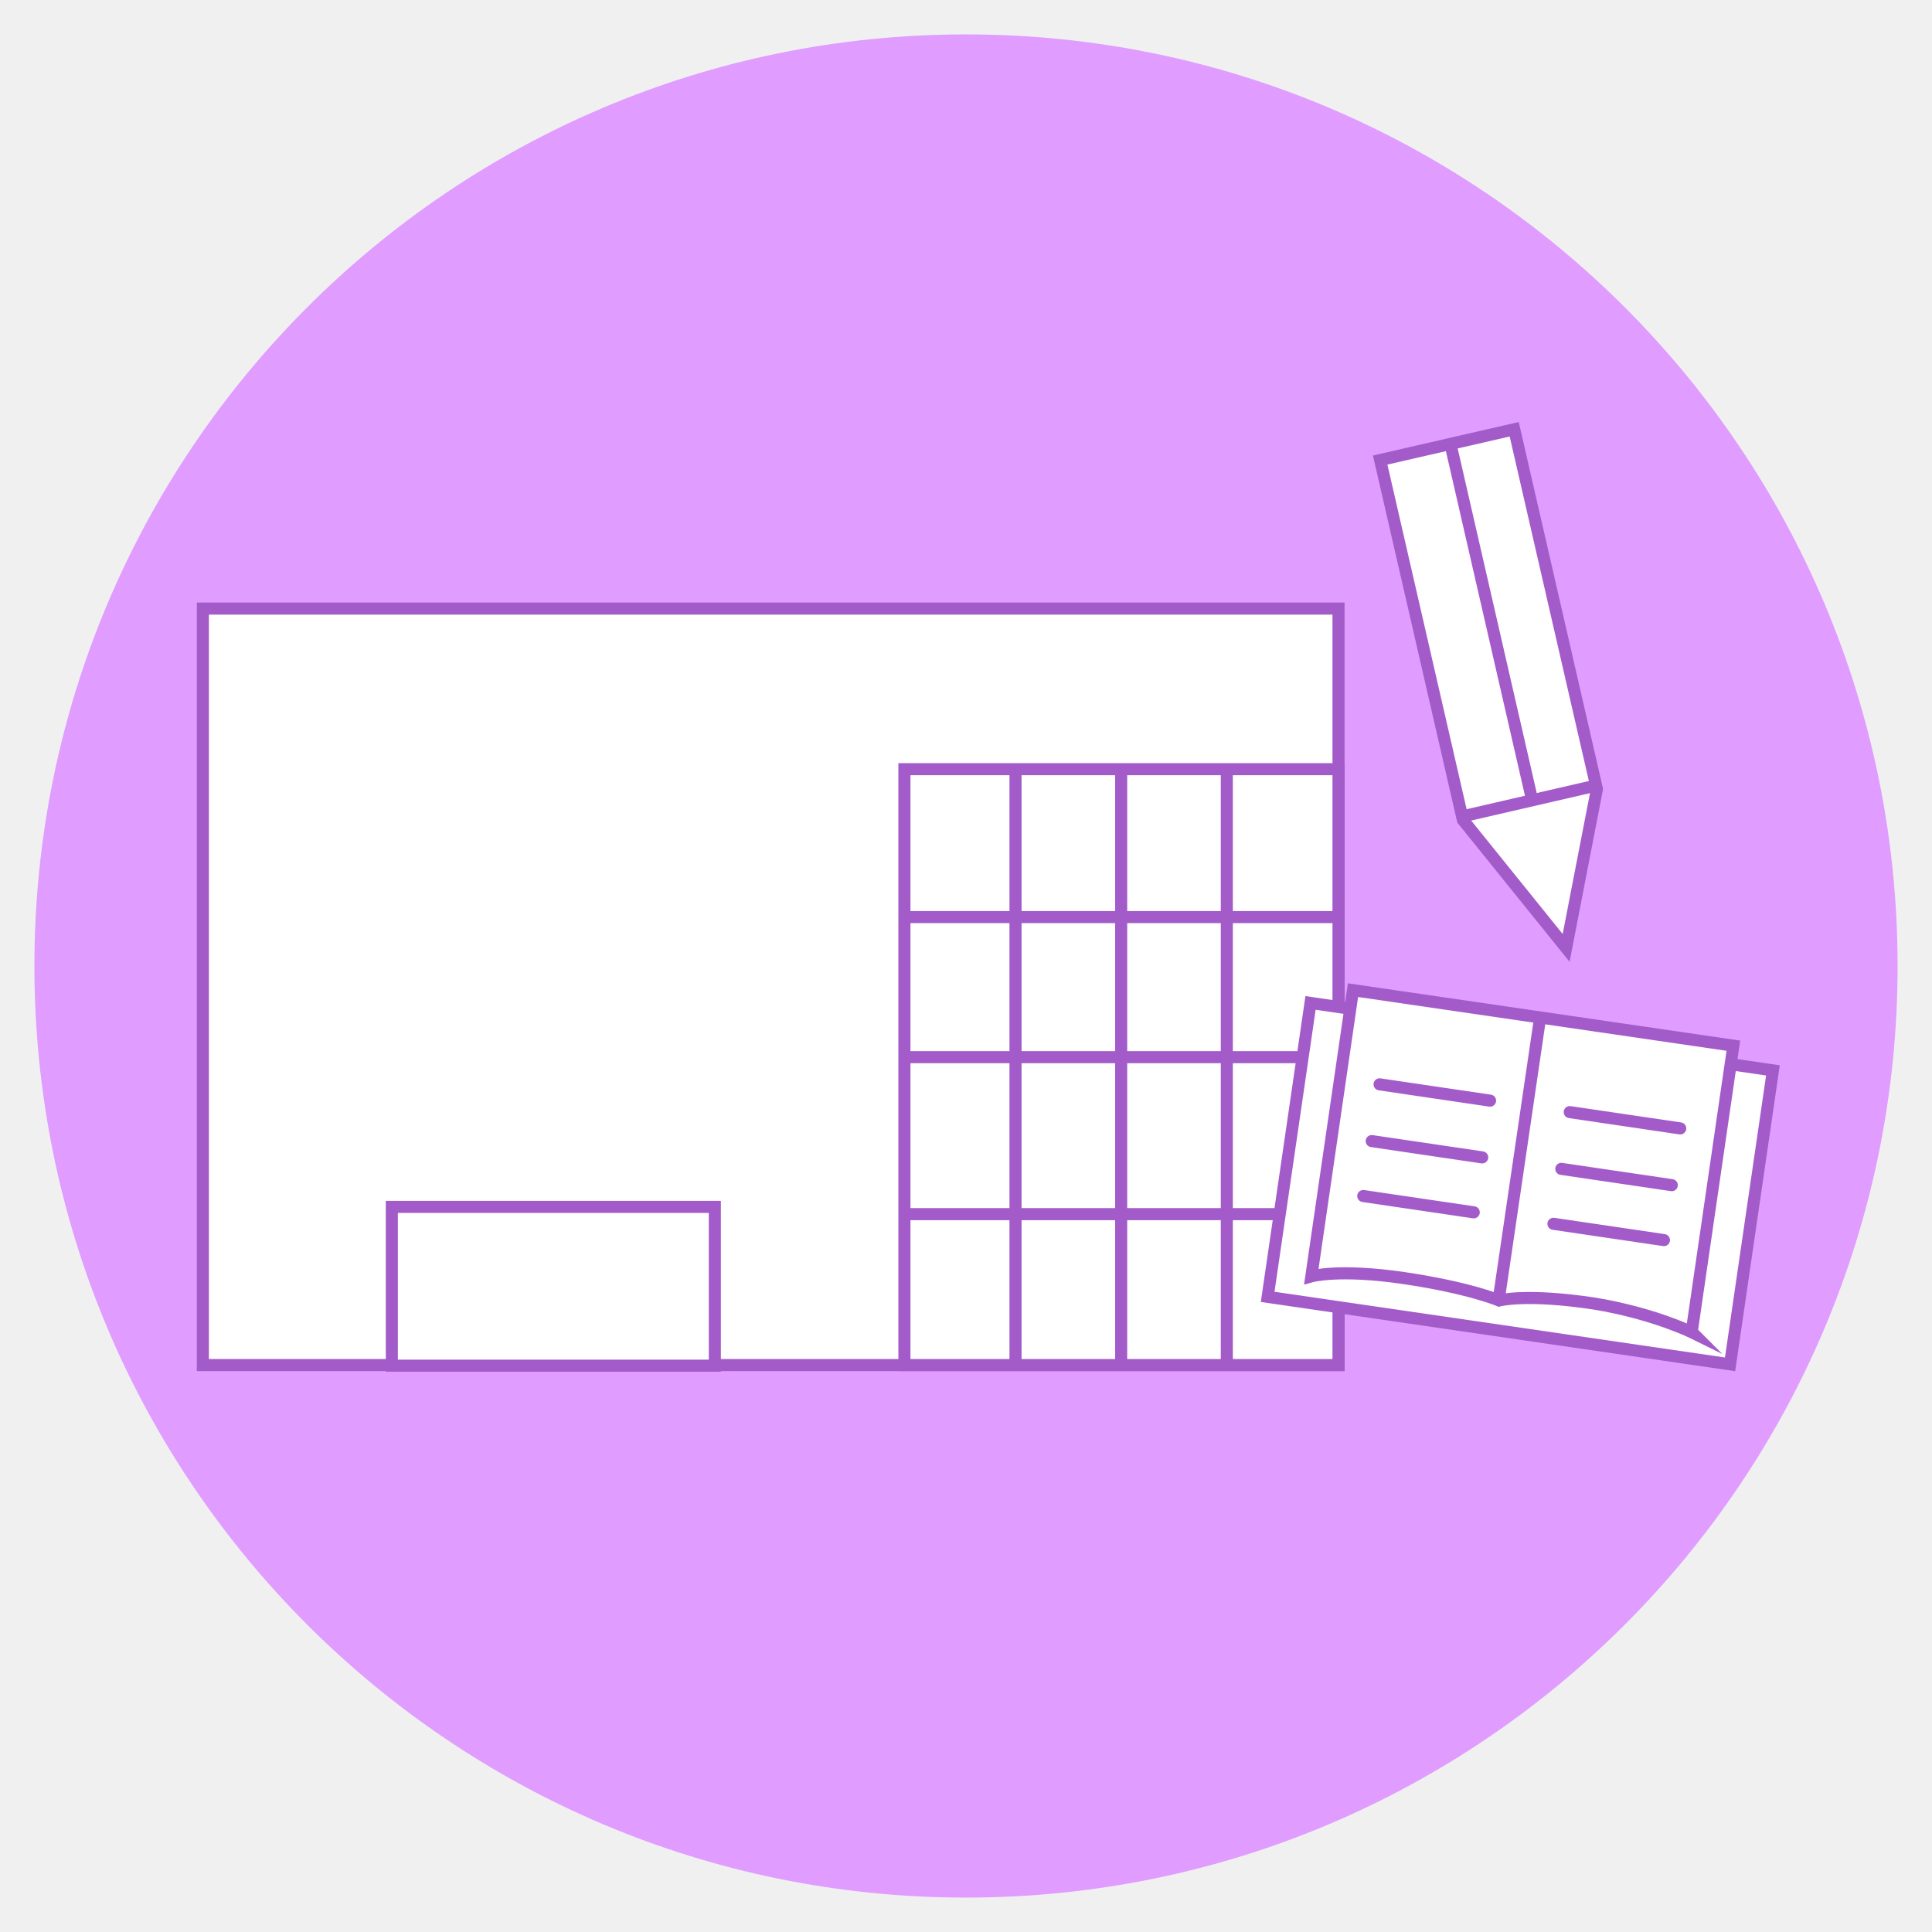
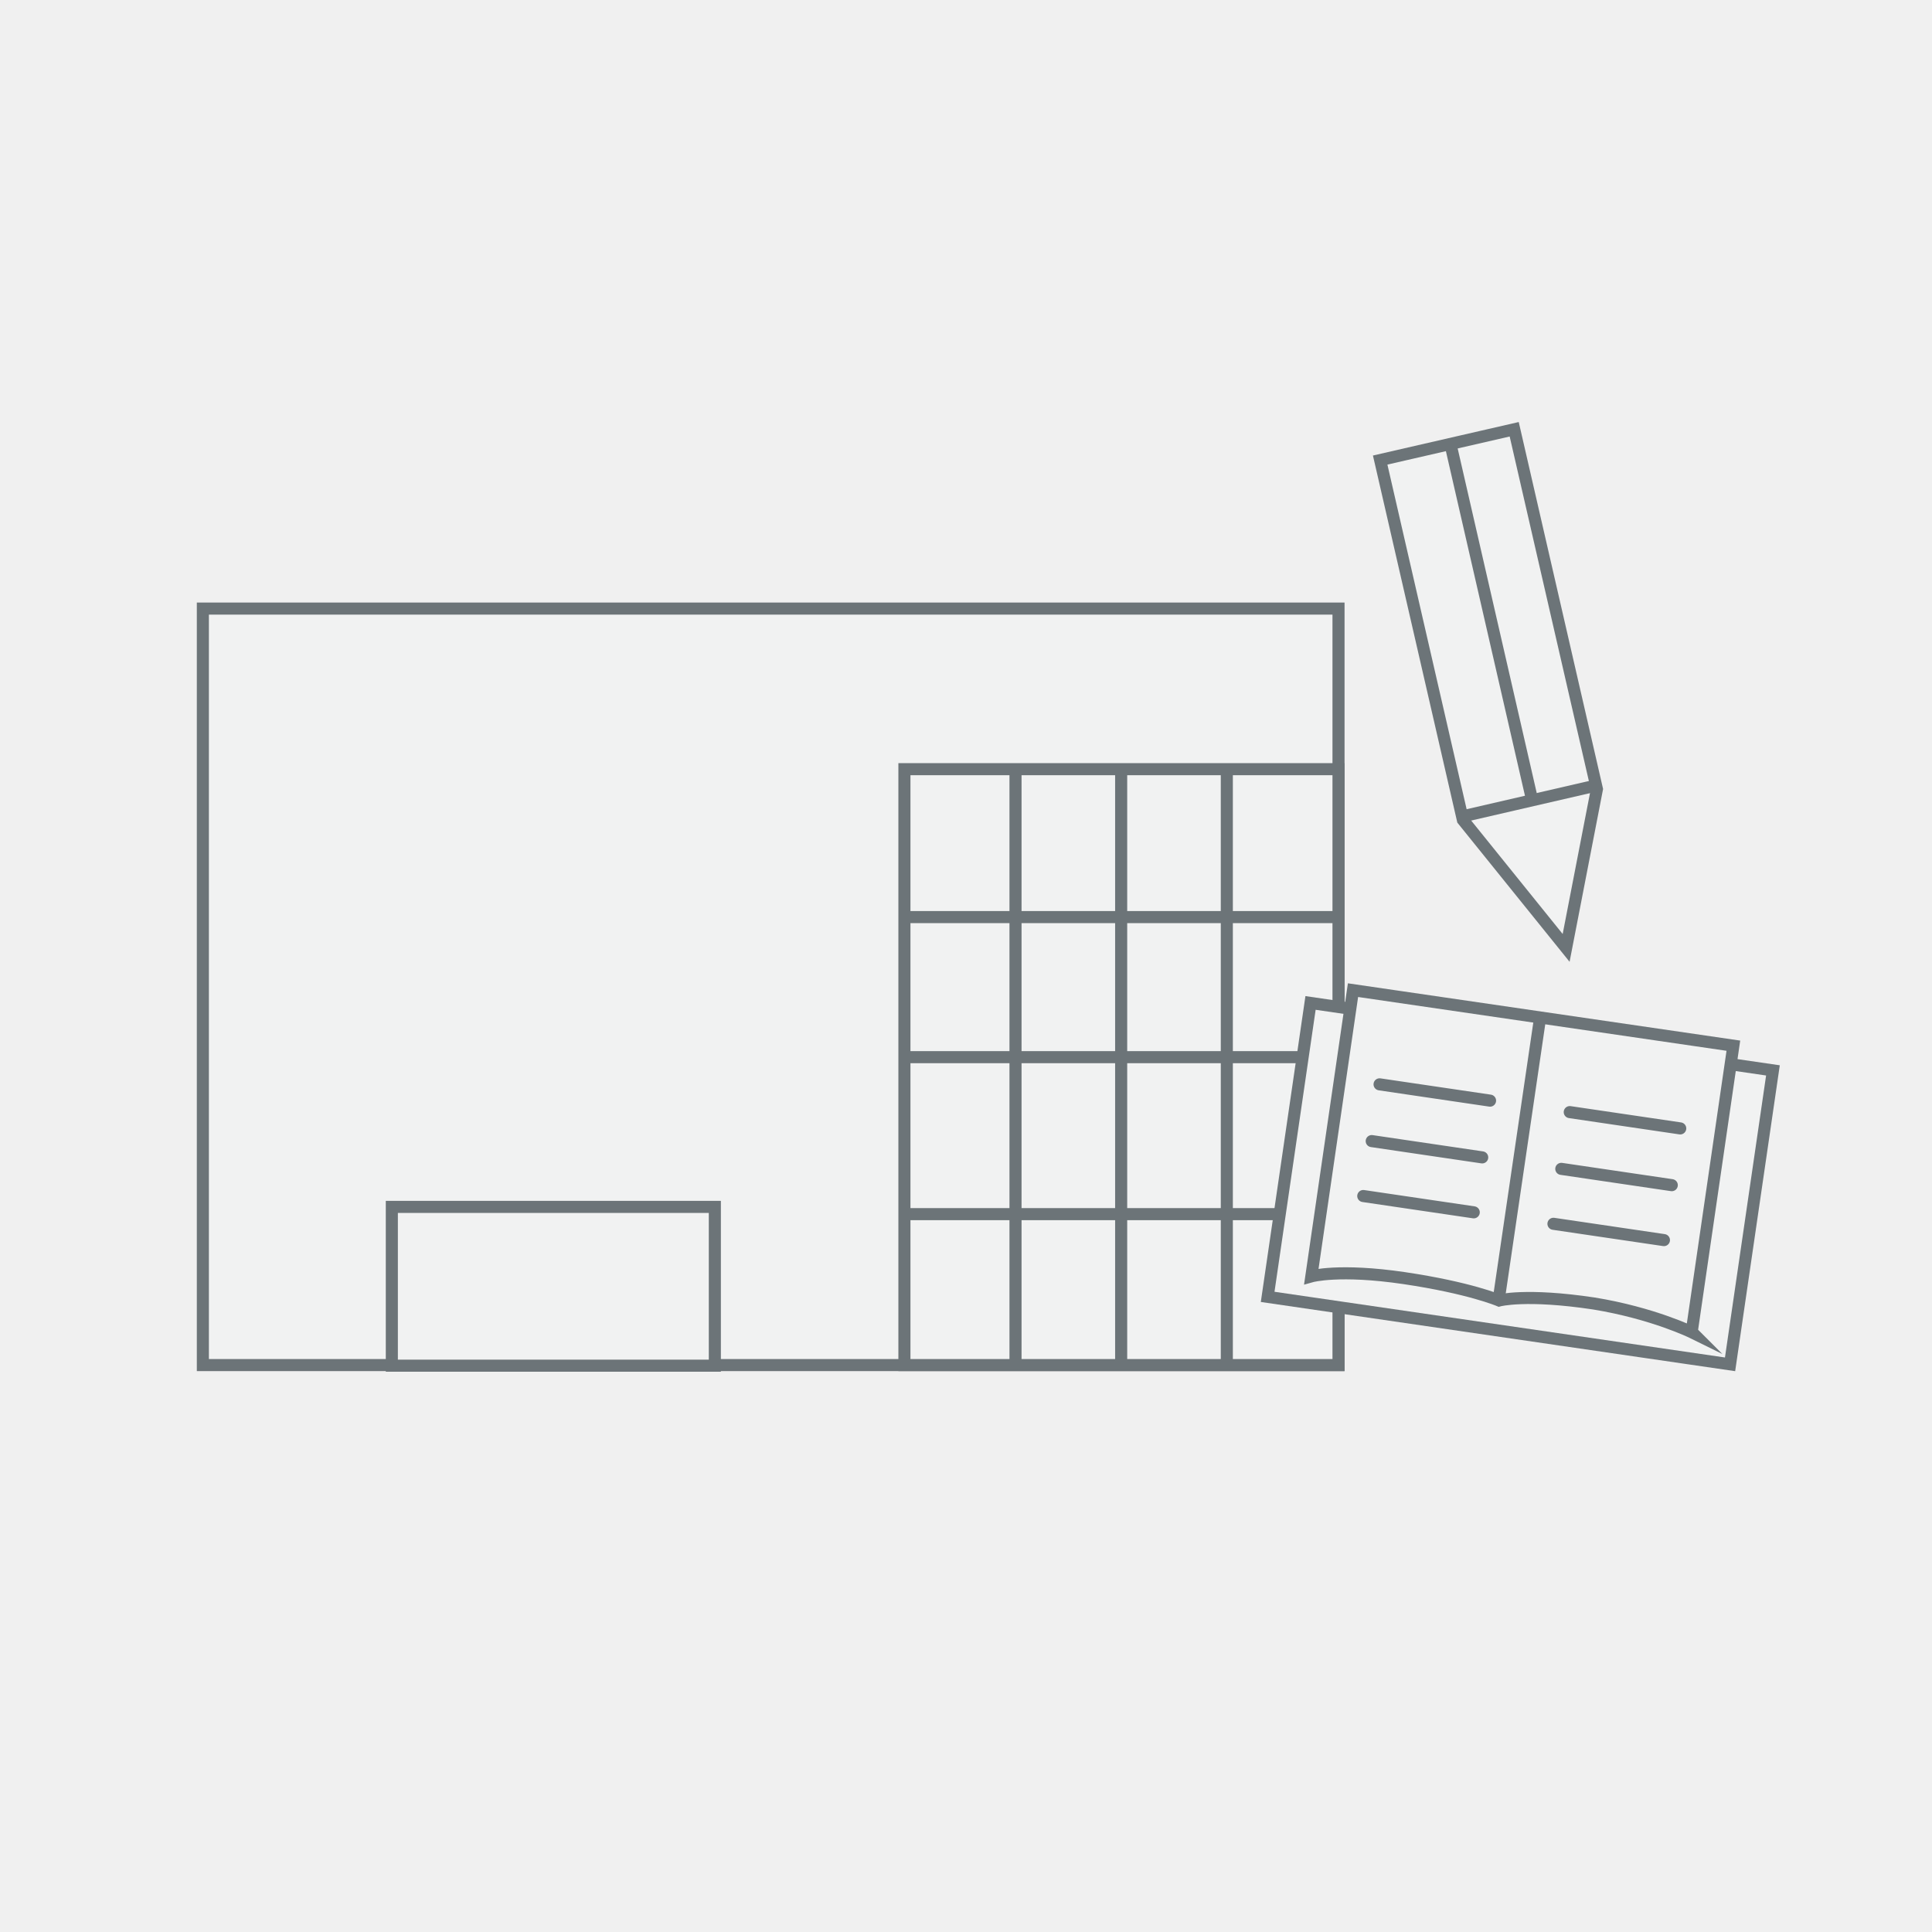
<svg xmlns="http://www.w3.org/2000/svg" version="1.1" viewBox="0 0 320 320">
-   <g id="Hg">
-     <circle cx="160" cy="160" r="154.3" fill="#e09cff" />
-   </g>
  <g id="Seite_TH_Weit">
    <g>
-       <rect x="33.6" y="100.8" width="188.1" height="125.3" fill="#fff" stroke="#a35bc9" stroke-miterlimit="10" stroke-width="2" />
-       <rect x="149.8" y="127.4" width="71.9" height="98.7" fill="#fff" stroke="#a35bc9" stroke-miterlimit="10" stroke-width="2" />
-       <line x1="149.8" y1="175.1" x2="221.7" y2="175.1" fill="#fff" stroke="#a35bc9" stroke-miterlimit="10" stroke-width="2" />
-       <line x1="149.8" y1="151.9" x2="221.7" y2="151.9" fill="#fff" stroke="#a35bc9" stroke-miterlimit="10" stroke-width="2" />
-       <line x1="149.8" y1="201.1" x2="221.7" y2="201.1" fill="#fff" stroke="#a35bc9" stroke-miterlimit="10" stroke-width="2" />
-       <line x1="185.7" y1="127.4" x2="185.7" y2="226.2" fill="#fff" stroke="#a35bc9" stroke-miterlimit="10" stroke-width="2" />
-       <line x1="168.2" y1="127.4" x2="168.2" y2="226.2" fill="#fff" stroke="#a35bc9" stroke-miterlimit="10" stroke-width="2" />
-       <line x1="203.2" y1="127.4" x2="203.2" y2="226.2" fill="#fff" stroke="#a35bc9" stroke-miterlimit="10" stroke-width="2" />
-       <rect x="64.9" y="199.9" width="53.5" height="26.3" fill="#fff" stroke="#a35bc9" stroke-miterlimit="10" stroke-width="2" />
+       <rect x="33.6" y="100.8" width="188.1" height="125.3" fill="#f1f2f2" stroke="#6c7478" stroke-miterlimit="10" stroke-width="2" />
+       <rect x="149.8" y="127.4" width="71.9" height="98.7" fill="#f1f2f2" stroke="#6c7478" stroke-miterlimit="10" stroke-width="2" />
+       <line x1="149.8" y1="175.1" x2="221.7" y2="175.1" fill="#fff" stroke="#6c7478" stroke-miterlimit="10" stroke-width="2" />
+       <line x1="149.8" y1="151.9" x2="221.7" y2="151.9" fill="#fff" stroke="#6c7478" stroke-miterlimit="10" stroke-width="2" />
+       <line x1="149.8" y1="201.1" x2="221.7" y2="201.1" fill="#fff" stroke="#6c7478" stroke-miterlimit="10" stroke-width="2" />
+       <line x1="185.7" y1="127.4" x2="185.7" y2="226.2" fill="#fff" stroke="#6c7478" stroke-miterlimit="10" stroke-width="2" />
+       <line x1="168.2" y1="127.4" x2="168.2" y2="226.2" fill="#fff" stroke="#6c7478" stroke-miterlimit="10" stroke-width="2" />
+       <line x1="203.2" y1="127.4" x2="203.2" y2="226.2" fill="#fff" stroke="#6c7478" stroke-miterlimit="10" stroke-width="2" />
+       <rect x="64.9" y="199.9" width="53.5" height="26.3" fill="#f1f2f2" stroke="#6c7478" stroke-miterlimit="10" stroke-width="2" />
    </g>
  </g>
  <g id="Seite_Schreiben__x2B__Lernen">
    <g>
-       <polygon points="228.6 76.2 242.3 135.8 259.4 157 264.5 130.7 250.8 71.1 228.6 76.2" fill="#fff" stroke="#a35bc9" stroke-miterlimit="10" stroke-width="2" />
-       <line x1="242.3" y1="135.2" x2="264.4" y2="130.1" fill="none" stroke="#a35bc9" stroke-miterlimit="10" stroke-width="2" />
-       <line x1="240.3" y1="73.8" x2="253.7" y2="132.2" fill="none" stroke="#a35bc9" stroke-miterlimit="10" stroke-width="2" />
+       <polygon points="228.6 76.2 242.3 135.8 259.4 157 264.5 130.7 250.8 71.1 228.6 76.2" fill="#f1f2f2" stroke="#6c7478" stroke-miterlimit="10" stroke-width="2" />
+       <line x1="242.3" y1="135.2" x2="264.4" y2="130.1" fill="none" stroke="#6c7478" stroke-miterlimit="10" stroke-width="2" />
+       <line x1="240.3" y1="73.8" x2="253.7" y2="132.2" fill="none" stroke="#6c7478" stroke-miterlimit="10" stroke-width="2" />
    </g>
    <g>
      <g>
-         <rect x="227.3" y="157.4" width="49.2" height="77.4" transform="translate(21.4 417) rotate(-81.7)" fill="#fff" stroke="#a35bc9" stroke-miterlimit="10" stroke-width="2" />
-         <path d="M280.3,220.7s-6.5-3.2-16.3-4.8c-11.3-1.7-15.7-.5-15.7-.5,0,0-4.9-2.1-15.7-3.7s-15.4-.3-15.4-.3l6.9-47.4,63,9.2-6.9,47.4Z" fill="#fff" stroke="#a35bc9" stroke-miterlimit="10" stroke-width="2" />
-         <line x1="248.2" y1="215.5" x2="255.1" y2="168.5" fill="none" stroke="#a35bc9" stroke-miterlimit="10" stroke-width="2" />
+         <rect x="227.3" y="157.4" width="49.2" height="77.4" transform="translate(21.4 417) rotate(-81.7)" fill="#f1f2f2" stroke="#6c7478" stroke-miterlimit="10" stroke-width="2" />
+         <path d="M280.3,220.7s-6.5-3.2-16.3-4.8c-11.3-1.7-15.7-.5-15.7-.5,0,0-4.9-2.1-15.7-3.7s-15.4-.3-15.4-.3l6.9-47.4,63,9.2-6.9,47.4Z" fill="#f1f2f2" stroke="#6c7478" stroke-miterlimit="10" stroke-width="2" />
+         <line x1="248.2" y1="215.5" x2="255.1" y2="168.5" fill="none" stroke="#6c7478" stroke-miterlimit="10" stroke-width="2" />
      </g>
-       <line x1="225.8" y1="198.1" x2="244.1" y2="200.8" fill="none" stroke="#a35bc9" stroke-linecap="round" stroke-miterlimit="10" stroke-width="2" />
-       <line x1="227.2" y1="189" x2="245.5" y2="191.7" fill="none" stroke="#a35bc9" stroke-linecap="round" stroke-miterlimit="10" stroke-width="2" />
-       <line x1="228.5" y1="179.6" x2="246.8" y2="182.3" fill="none" stroke="#a35bc9" stroke-linecap="round" stroke-miterlimit="10" stroke-width="2" />
-       <line x1="257.3" y1="202.7" x2="275.6" y2="205.4" fill="none" stroke="#a35bc9" stroke-linecap="round" stroke-miterlimit="10" stroke-width="2" />
-       <line x1="258.6" y1="193.6" x2="276.9" y2="196.3" fill="none" stroke="#a35bc9" stroke-linecap="round" stroke-miterlimit="10" stroke-width="2" />
-       <line x1="260" y1="184.2" x2="278.3" y2="186.9" fill="none" stroke="#a35bc9" stroke-linecap="round" stroke-miterlimit="10" stroke-width="2" />
+       <line x1="225.8" y1="198.1" x2="244.1" y2="200.8" fill="none" stroke="#6c7478" stroke-linecap="round" stroke-miterlimit="10" stroke-width="2" />
+       <line x1="227.2" y1="189" x2="245.5" y2="191.7" fill="none" stroke="#6c7478" stroke-linecap="round" stroke-miterlimit="10" stroke-width="2" />
+       <line x1="228.5" y1="179.6" x2="246.8" y2="182.3" fill="none" stroke="#6c7478" stroke-linecap="round" stroke-miterlimit="10" stroke-width="2" />
+       <line x1="257.3" y1="202.7" x2="275.6" y2="205.4" fill="none" stroke="#6c7478" stroke-linecap="round" stroke-miterlimit="10" stroke-width="2" />
+       <line x1="258.6" y1="193.6" x2="276.9" y2="196.3" fill="none" stroke="#6c7478" stroke-linecap="round" stroke-miterlimit="10" stroke-width="2" />
+       <line x1="260" y1="184.2" x2="278.3" y2="186.9" fill="none" stroke="#6c7478" stroke-linecap="round" stroke-miterlimit="10" stroke-width="2" />
    </g>
  </g>
</svg>
